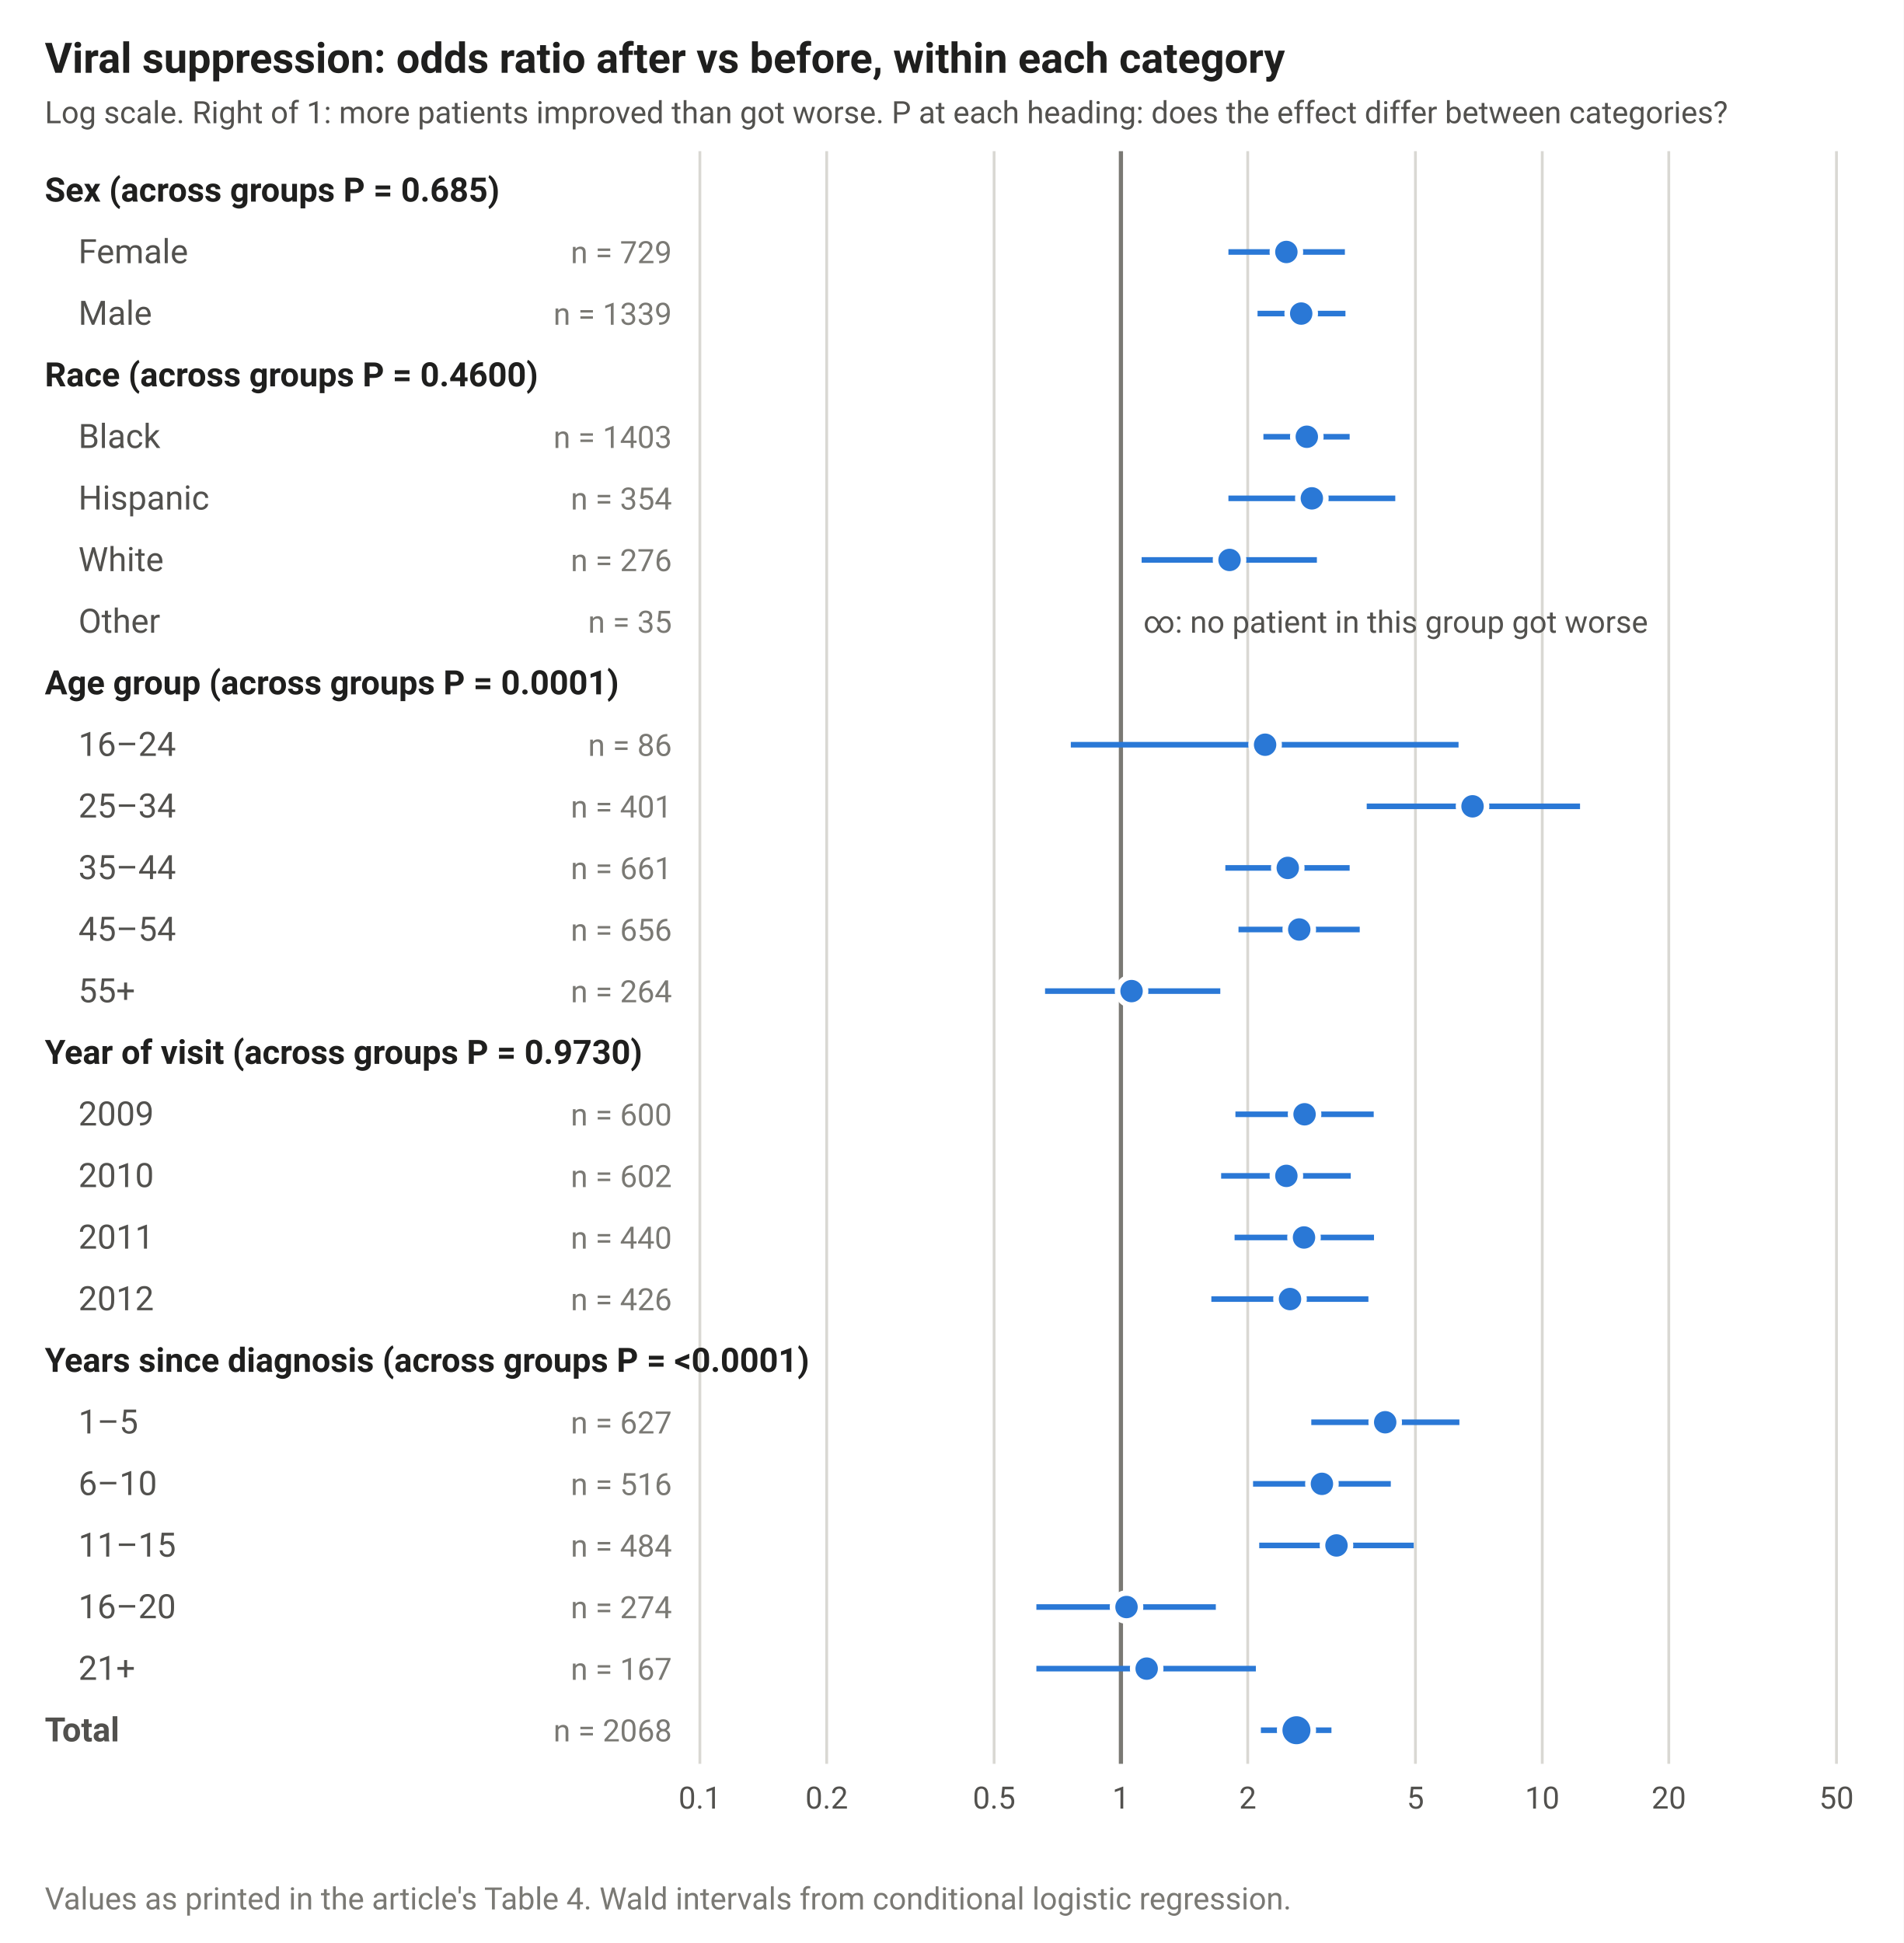
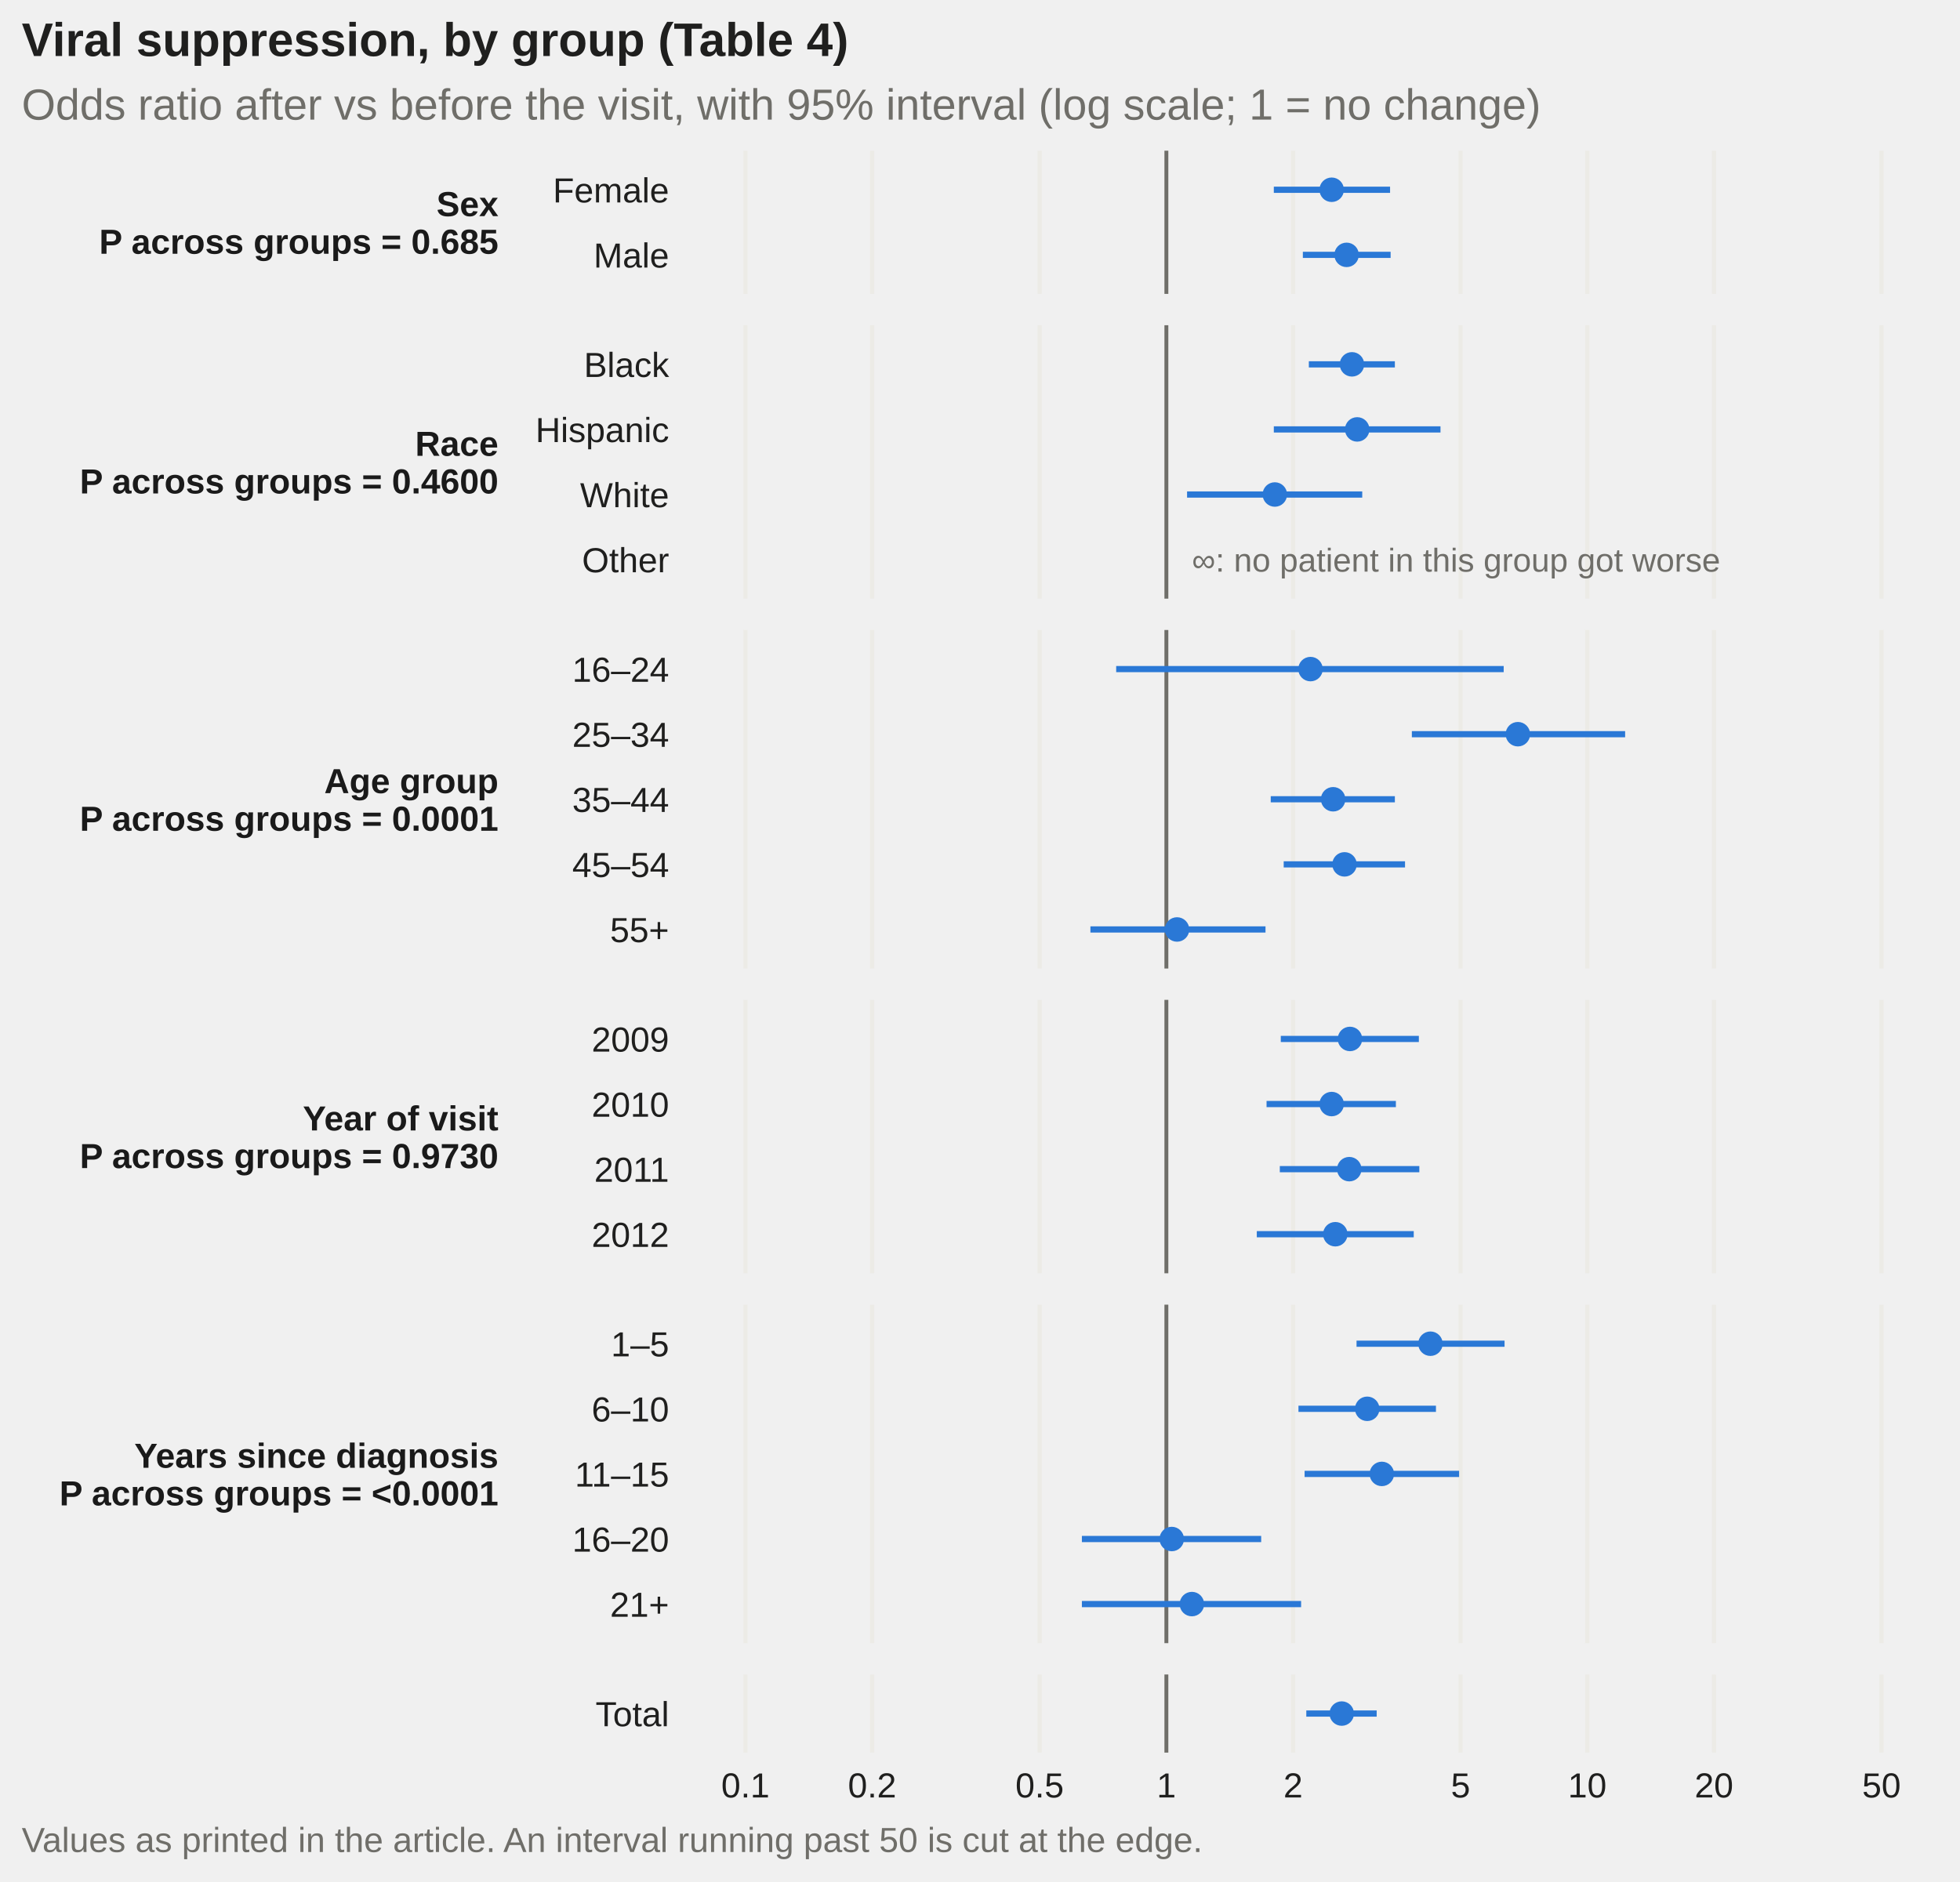
- <svg xmlns="http://www.w3.org/2000/svg" viewBox="0 0 680 694" width="680" height="694" role="img" aria-labelledby="forest_table_4-title forest_table_4-desc" font-family="system-ui, -apple-system, 'Segoe UI', Roboto, Helvetica, Arial, sans-serif">
-   <rect width="100%" height="100%" fill="#ffffff" />
-   <text x="16.0" y="26.0" font-size="15" fill="#1f1f1e" text-anchor="start" font-weight="600">Viral suppression: odds ratio after vs before, within each category</text>
-   <text x="16.0" y="44.0" font-size="11" fill="#52514e" text-anchor="start" font-weight="normal">Log scale. Right of 1: more patients improved than got worse. P at each heading: does the effect differ between categories?</text>
-   <line x1="250.0" y1="54.0" x2="250.0" y2="630.0" stroke="#d9d8d3" stroke-width="1" />
-   <text x="250.0" y="646.0" font-size="11" fill="#52514e" text-anchor="middle" font-weight="normal">0.1</text>
-   <line x1="295.3" y1="54.0" x2="295.3" y2="630.0" stroke="#d9d8d3" stroke-width="1" />
-   <text x="295.3" y="646.0" font-size="11" fill="#52514e" text-anchor="middle" font-weight="normal">0.2</text>
-   <line x1="355.1" y1="54.0" x2="355.1" y2="630.0" stroke="#d9d8d3" stroke-width="1" />
-   <text x="355.1" y="646.0" font-size="11" fill="#52514e" text-anchor="middle" font-weight="normal">0.5</text>
-   <line x1="400.4" y1="54.0" x2="400.4" y2="630.0" stroke="#7a7974" stroke-width="1.5" />
-   <text x="400.4" y="646.0" font-size="11" fill="#52514e" text-anchor="middle" font-weight="normal">1</text>
-   <line x1="445.7" y1="54.0" x2="445.7" y2="630.0" stroke="#d9d8d3" stroke-width="1" />
-   <text x="445.7" y="646.0" font-size="11" fill="#52514e" text-anchor="middle" font-weight="normal">2</text>
-   <line x1="505.6" y1="54.0" x2="505.6" y2="630.0" stroke="#d9d8d3" stroke-width="1" />
-   <text x="505.6" y="646.0" font-size="11" fill="#52514e" text-anchor="middle" font-weight="normal">5</text>
-   <line x1="550.9" y1="54.0" x2="550.9" y2="630.0" stroke="#d9d8d3" stroke-width="1" />
-   <text x="550.9" y="646.0" font-size="11" fill="#52514e" text-anchor="middle" font-weight="normal">10</text>
-   <line x1="596.1" y1="54.0" x2="596.1" y2="630.0" stroke="#d9d8d3" stroke-width="1" />
-   <text x="596.1" y="646.0" font-size="11" fill="#52514e" text-anchor="middle" font-weight="normal">20</text>
-   <line x1="656.0" y1="54.0" x2="656.0" y2="630.0" stroke="#d9d8d3" stroke-width="1" />
-   <text x="656.0" y="646.0" font-size="11" fill="#52514e" text-anchor="middle" font-weight="normal">50</text>
-   <text x="16.0" y="72.0" font-size="12" fill="#1f1f1e" text-anchor="start" font-weight="600">Sex  (across groups P = 0.685)</text>
-   <text x="28.0" y="94.0" font-size="12" fill="#52514e" text-anchor="start" font-weight="normal">Female</text>
-   <text x="240.0" y="94.0" font-size="11" fill="#7a7974" text-anchor="end" font-weight="normal">n = 729</text>
-   <line x1="438.8" y1="90.0" x2="480.4" y2="90.0" stroke="#2a78d6" stroke-width="2" />
-   <circle cx="459.5" cy="90.0" r="5" fill="#2a78d6" stroke="#ffffff" stroke-width="2" />
-   <text x="28.0" y="116.0" font-size="12" fill="#52514e" text-anchor="start" font-weight="normal">Male</text>
-   <text x="240.0" y="116.0" font-size="11" fill="#7a7974" text-anchor="end" font-weight="normal">n = 1339</text>
-   <line x1="449.2" y1="112.0" x2="480.6" y2="112.0" stroke="#2a78d6" stroke-width="2" />
-   <circle cx="464.8" cy="112.0" r="5" fill="#2a78d6" stroke="#ffffff" stroke-width="2" />
-   <text x="16.0" y="138.0" font-size="12" fill="#1f1f1e" text-anchor="start" font-weight="600">Race  (across groups P = 0.4600)</text>
-   <text x="28.0" y="160.0" font-size="12" fill="#52514e" text-anchor="start" font-weight="normal">Black</text>
-   <text x="240.0" y="160.0" font-size="11" fill="#7a7974" text-anchor="end" font-weight="normal">n = 1403</text>
-   <line x1="451.3" y1="156.0" x2="482.1" y2="156.0" stroke="#2a78d6" stroke-width="2" />
-   <circle cx="466.8" cy="156.0" r="5" fill="#2a78d6" stroke="#ffffff" stroke-width="2" />
-   <text x="28.0" y="182.0" font-size="12" fill="#52514e" text-anchor="start" font-weight="normal">Hispanic</text>
-   <text x="240.0" y="182.0" font-size="11" fill="#7a7974" text-anchor="end" font-weight="normal">n = 354</text>
-   <line x1="438.8" y1="178.0" x2="498.4" y2="178.0" stroke="#2a78d6" stroke-width="2" />
-   <circle cx="468.6" cy="178.0" r="5" fill="#2a78d6" stroke="#ffffff" stroke-width="2" />
-   <text x="28.0" y="204.0" font-size="12" fill="#52514e" text-anchor="start" font-weight="normal">White</text>
-   <text x="240.0" y="204.0" font-size="11" fill="#7a7974" text-anchor="end" font-weight="normal">n = 276</text>
-   <line x1="407.8" y1="200.0" x2="470.4" y2="200.0" stroke="#2a78d6" stroke-width="2" />
-   <circle cx="439.2" cy="200.0" r="5" fill="#2a78d6" stroke="#ffffff" stroke-width="2" />
-   <text x="28.0" y="226.0" font-size="12" fill="#52514e" text-anchor="start" font-weight="normal">Other</text>
-   <text x="240.0" y="226.0" font-size="11" fill="#7a7974" text-anchor="end" font-weight="normal">n = 35</text>
-   <text x="408.4" y="226.0" font-size="11" fill="#52514e" text-anchor="start" font-weight="normal">∞: no patient in this group got worse</text>
-   <text x="16.0" y="248.0" font-size="12" fill="#1f1f1e" text-anchor="start" font-weight="600">Age group  (across groups P = 0.0001)</text>
-   <text x="28.0" y="270.0" font-size="12" fill="#52514e" text-anchor="start" font-weight="normal">16–24</text>
-   <text x="240.0" y="270.0" font-size="11" fill="#7a7974" text-anchor="end" font-weight="normal">n = 86</text>
-   <line x1="382.5" y1="266.0" x2="521.0" y2="266.0" stroke="#2a78d6" stroke-width="2" />
-   <circle cx="451.9" cy="266.0" r="5" fill="#2a78d6" stroke="#ffffff" stroke-width="2" />
-   <text x="28.0" y="292.0" font-size="12" fill="#52514e" text-anchor="start" font-weight="normal">25–34</text>
-   <text x="240.0" y="292.0" font-size="11" fill="#7a7974" text-anchor="end" font-weight="normal">n = 401</text>
-   <line x1="488.2" y1="288.0" x2="564.4" y2="288.0" stroke="#2a78d6" stroke-width="2" />
-   <circle cx="526.0" cy="288.0" r="5" fill="#2a78d6" stroke="#ffffff" stroke-width="2" />
-   <text x="28.0" y="314.0" font-size="12" fill="#52514e" text-anchor="start" font-weight="normal">35–44</text>
-   <text x="240.0" y="314.0" font-size="11" fill="#7a7974" text-anchor="end" font-weight="normal">n = 661</text>
-   <line x1="437.7" y1="310.0" x2="482.1" y2="310.0" stroke="#2a78d6" stroke-width="2" />
-   <circle cx="460.0" cy="310.0" r="5" fill="#2a78d6" stroke="#ffffff" stroke-width="2" />
-   <text x="28.0" y="336.0" font-size="12" fill="#52514e" text-anchor="start" font-weight="normal">45–54</text>
-   <text x="240.0" y="336.0" font-size="11" fill="#7a7974" text-anchor="end" font-weight="normal">n = 656</text>
-   <line x1="442.4" y1="332.0" x2="485.7" y2="332.0" stroke="#2a78d6" stroke-width="2" />
-   <circle cx="464.1" cy="332.0" r="5" fill="#2a78d6" stroke="#ffffff" stroke-width="2" />
-   <text x="28.0" y="358.0" font-size="12" fill="#52514e" text-anchor="start" font-weight="normal">55+</text>
-   <text x="240.0" y="358.0" font-size="11" fill="#7a7974" text-anchor="end" font-weight="normal">n = 264</text>
-   <line x1="373.3" y1="354.0" x2="435.9" y2="354.0" stroke="#2a78d6" stroke-width="2" />
-   <circle cx="404.2" cy="354.0" r="5" fill="#2a78d6" stroke="#ffffff" stroke-width="2" />
-   <text x="16.0" y="380.0" font-size="12" fill="#1f1f1e" text-anchor="start" font-weight="600">Year of visit  (across groups P = 0.9730)</text>
-   <text x="28.0" y="402.0" font-size="12" fill="#52514e" text-anchor="start" font-weight="normal">2009</text>
-   <text x="240.0" y="402.0" font-size="11" fill="#7a7974" text-anchor="end" font-weight="normal">n = 600</text>
-   <line x1="441.3" y1="398.0" x2="490.7" y2="398.0" stroke="#2a78d6" stroke-width="2" />
-   <circle cx="466.0" cy="398.0" r="5" fill="#2a78d6" stroke="#ffffff" stroke-width="2" />
-   <text x="28.0" y="424.0" font-size="12" fill="#52514e" text-anchor="start" font-weight="normal">2010</text>
-   <text x="240.0" y="424.0" font-size="11" fill="#7a7974" text-anchor="end" font-weight="normal">n = 602</text>
-   <line x1="436.2" y1="420.0" x2="482.5" y2="420.0" stroke="#2a78d6" stroke-width="2" />
-   <circle cx="459.5" cy="420.0" r="5" fill="#2a78d6" stroke="#ffffff" stroke-width="2" />
-   <text x="28.0" y="446.0" font-size="12" fill="#52514e" text-anchor="start" font-weight="normal">2011</text>
-   <text x="240.0" y="446.0" font-size="11" fill="#7a7974" text-anchor="end" font-weight="normal">n = 440</text>
-   <line x1="441.0" y1="442.0" x2="490.8" y2="442.0" stroke="#2a78d6" stroke-width="2" />
-   <circle cx="465.8" cy="442.0" r="5" fill="#2a78d6" stroke="#ffffff" stroke-width="2" />
-   <text x="28.0" y="468.0" font-size="12" fill="#52514e" text-anchor="start" font-weight="normal">2012</text>
-   <text x="240.0" y="468.0" font-size="11" fill="#7a7974" text-anchor="end" font-weight="normal">n = 426</text>
-   <line x1="432.7" y1="464.0" x2="488.8" y2="464.0" stroke="#2a78d6" stroke-width="2" />
-   <circle cx="460.8" cy="464.0" r="5" fill="#2a78d6" stroke="#ffffff" stroke-width="2" />
-   <text x="16.0" y="490.0" font-size="12" fill="#1f1f1e" text-anchor="start" font-weight="600">Years since diagnosis  (across groups P = &lt;0.0001)</text>
-   <text x="28.0" y="512.0" font-size="12" fill="#52514e" text-anchor="start" font-weight="normal">1–5</text>
-   <text x="240.0" y="512.0" font-size="11" fill="#7a7974" text-anchor="end" font-weight="normal">n = 627</text>
-   <line x1="468.4" y1="508.0" x2="521.3" y2="508.0" stroke="#2a78d6" stroke-width="2" />
-   <circle cx="494.8" cy="508.0" r="5" fill="#2a78d6" stroke="#ffffff" stroke-width="2" />
-   <text x="28.0" y="534.0" font-size="12" fill="#52514e" text-anchor="start" font-weight="normal">6–10</text>
-   <text x="240.0" y="534.0" font-size="11" fill="#7a7974" text-anchor="end" font-weight="normal">n = 516</text>
-   <line x1="447.6" y1="530.0" x2="496.8" y2="530.0" stroke="#2a78d6" stroke-width="2" />
-   <circle cx="472.2" cy="530.0" r="5" fill="#2a78d6" stroke="#ffffff" stroke-width="2" />
-   <text x="28.0" y="556.0" font-size="12" fill="#52514e" text-anchor="start" font-weight="normal">11–15</text>
-   <text x="240.0" y="556.0" font-size="11" fill="#7a7974" text-anchor="end" font-weight="normal">n = 484</text>
-   <line x1="449.8" y1="552.0" x2="505.0" y2="552.0" stroke="#2a78d6" stroke-width="2" />
-   <circle cx="477.4" cy="552.0" r="5" fill="#2a78d6" stroke="#ffffff" stroke-width="2" />
-   <text x="28.0" y="578.0" font-size="12" fill="#52514e" text-anchor="start" font-weight="normal">16–20</text>
-   <text x="240.0" y="578.0" font-size="11" fill="#7a7974" text-anchor="end" font-weight="normal">n = 274</text>
-   <line x1="370.2" y1="574.0" x2="434.3" y2="574.0" stroke="#2a78d6" stroke-width="2" />
-   <circle cx="402.4" cy="574.0" r="5" fill="#2a78d6" stroke="#ffffff" stroke-width="2" />
-   <text x="28.0" y="600.0" font-size="12" fill="#52514e" text-anchor="start" font-weight="normal">21+</text>
-   <text x="240.0" y="600.0" font-size="11" fill="#7a7974" text-anchor="end" font-weight="normal">n = 167</text>
-   <line x1="370.2" y1="596.0" x2="448.6" y2="596.0" stroke="#2a78d6" stroke-width="2" />
-   <circle cx="409.6" cy="596.0" r="5" fill="#2a78d6" stroke="#ffffff" stroke-width="2" />
-   <text x="16.0" y="622.0" font-size="12" fill="#52514e" text-anchor="start" font-weight="600">Total</text>
-   <text x="240.0" y="622.0" font-size="11" fill="#7a7974" text-anchor="end" font-weight="normal">n = 2068</text>
-   <line x1="450.4" y1="618.0" x2="475.6" y2="618.0" stroke="#2a78d6" stroke-width="2" />
-   <circle cx="463.1" cy="618.0" r="6" fill="#2a78d6" stroke="#ffffff" stroke-width="2" />
-   <text x="16.0" y="682.0" font-size="11" fill="#7a7974" text-anchor="start" font-weight="normal">Values as printed in the article's Table 4. Wald intervals from conditional logistic regression.</text>
+ <svg xmlns="http://www.w3.org/2000/svg" class="svglite" width="540.00pt" height="518.40pt" viewBox="0 0 540.00 518.40">
+   <defs>
+     <style type="text/css">
+     .svglite line, .svglite polyline, .svglite polygon, .svglite path, .svglite rect, .svglite circle {
+       fill: none;
+       stroke: #000000;
+       stroke-linecap: round;
+       stroke-linejoin: round;
+       stroke-miterlimit: 10.00;
+     }
+     .svglite text {
+       white-space: pre;
+     }
+   </style>
+   </defs>
+   <rect width="100%" height="100%" style="stroke: none; fill: none;" />
+   <defs>
+     <clipPath id="cpMC4wMHw1NDAuMDB8MC4wMHw1MTguNDA=">
+       <rect x="0.00" y="0.00" width="540.00" height="518.40" />
+     </clipPath>
+   </defs>
+   <g clip-path="url(#cpMC4wMHw1NDAuMDB8MC4wMHw1MTguNDA=)">
+ </g>
+   <defs>
+     <clipPath id="cpMTg5LjczfDUzNC4wMnw0MS41M3w4MC45OQ==">
+       <rect x="189.73" y="41.53" width="344.30" height="39.46" />
+     </clipPath>
+   </defs>
+   <g clip-path="url(#cpMTg5LjczfDUzNC4wMnw0MS41M3w4MC45OQ==)">
+     <polyline points="205.38,80.99 205.38,41.53 " style="stroke-width: 1.16; stroke: #ECEBE6; stroke-linecap: butt;" />
+     <polyline points="240.29,80.99 240.29,41.53 " style="stroke-width: 1.16; stroke: #ECEBE6; stroke-linecap: butt;" />
+     <polyline points="286.43,80.99 286.43,41.53 " style="stroke-width: 1.16; stroke: #ECEBE6; stroke-linecap: butt;" />
+     <polyline points="321.35,80.99 321.35,41.53 " style="stroke-width: 1.16; stroke: #ECEBE6; stroke-linecap: butt;" />
+     <polyline points="356.26,80.99 356.26,41.53 " style="stroke-width: 1.16; stroke: #ECEBE6; stroke-linecap: butt;" />
+     <polyline points="402.40,80.99 402.40,41.53 " style="stroke-width: 1.16; stroke: #ECEBE6; stroke-linecap: butt;" />
+     <polyline points="437.31,80.99 437.31,41.53 " style="stroke-width: 1.16; stroke: #ECEBE6; stroke-linecap: butt;" />
+     <polyline points="472.22,80.99 472.22,41.53 " style="stroke-width: 1.16; stroke: #ECEBE6; stroke-linecap: butt;" />
+     <polyline points="518.37,80.99 518.37,41.53 " style="stroke-width: 1.16; stroke: #ECEBE6; stroke-linecap: butt;" />
+     <line x1="321.35" y1="80.99" x2="321.35" y2="41.53" style="stroke-width: 1.07; stroke: #6F6E69; stroke-linecap: butt;" />
+     <polyline points="382.98,52.29 382.98,52.29 " style="stroke-width: 1.71; stroke: #2A78D6; stroke-linecap: butt;" />
+     <polyline points="382.98,52.29 350.95,52.29 " style="stroke-width: 1.71; stroke: #2A78D6; stroke-linecap: butt;" />
+     <polyline points="350.95,52.29 350.95,52.29 " style="stroke-width: 1.71; stroke: #2A78D6; stroke-linecap: butt;" />
+     <polyline points="383.13,70.23 383.13,70.23 " style="stroke-width: 1.71; stroke: #2A78D6; stroke-linecap: butt;" />
+     <polyline points="383.13,70.23 358.95,70.23 " style="stroke-width: 1.71; stroke: #2A78D6; stroke-linecap: butt;" />
+     <polyline points="358.95,70.23 358.95,70.23 " style="stroke-width: 1.71; stroke: #2A78D6; stroke-linecap: butt;" />
+     <circle cx="366.89" cy="52.29" r="3.02" style="stroke-width: 0.71; stroke: #2A78D6; fill: #2A78D6;" />
+     <circle cx="371.00" cy="70.23" r="3.02" style="stroke-width: 0.71; stroke: #2A78D6; fill: #2A78D6;" />
+   </g>
+   <g clip-path="url(#cpMC4wMHw1NDAuMDB8MC4wMHw1MTguNDA=)">
+ </g>
+   <defs>
+     <clipPath id="cpMTg5LjczfDUzNC4wMnw4OS42M3wxNjQuOTc=">
+       <rect x="189.73" y="89.63" width="344.30" height="75.34" />
+     </clipPath>
+   </defs>
+   <g clip-path="url(#cpMTg5LjczfDUzNC4wMnw4OS42M3wxNjQuOTc=)">
+     <polyline points="205.38,164.97 205.38,89.63 " style="stroke-width: 1.16; stroke: #ECEBE6; stroke-linecap: butt;" />
+     <polyline points="240.29,164.97 240.29,89.63 " style="stroke-width: 1.16; stroke: #ECEBE6; stroke-linecap: butt;" />
+     <polyline points="286.43,164.97 286.43,89.63 " style="stroke-width: 1.16; stroke: #ECEBE6; stroke-linecap: butt;" />
+     <polyline points="321.35,164.97 321.35,89.63 " style="stroke-width: 1.16; stroke: #ECEBE6; stroke-linecap: butt;" />
+     <polyline points="356.26,164.97 356.26,89.63 " style="stroke-width: 1.16; stroke: #ECEBE6; stroke-linecap: butt;" />
+     <polyline points="402.40,164.97 402.40,89.63 " style="stroke-width: 1.16; stroke: #ECEBE6; stroke-linecap: butt;" />
+     <polyline points="437.31,164.97 437.31,89.63 " style="stroke-width: 1.16; stroke: #ECEBE6; stroke-linecap: butt;" />
+     <polyline points="472.22,164.97 472.22,89.63 " style="stroke-width: 1.16; stroke: #ECEBE6; stroke-linecap: butt;" />
+     <polyline points="518.37,164.97 518.37,89.63 " style="stroke-width: 1.16; stroke: #ECEBE6; stroke-linecap: butt;" />
+     <line x1="321.35" y1="164.97" x2="321.35" y2="89.63" style="stroke-width: 1.07; stroke: #6F6E69; stroke-linecap: butt;" />
+     <polyline points="384.30,100.40 384.30,100.40 " style="stroke-width: 1.71; stroke: #2A78D6; stroke-linecap: butt;" />
+     <polyline points="384.30,100.40 360.60,100.40 " style="stroke-width: 1.71; stroke: #2A78D6; stroke-linecap: butt;" />
+     <polyline points="360.60,100.40 360.60,100.40 " style="stroke-width: 1.71; stroke: #2A78D6; stroke-linecap: butt;" />
+     <polyline points="396.87,118.33 396.87,118.33 " style="stroke-width: 1.71; stroke: #2A78D6; stroke-linecap: butt;" />
+     <polyline points="396.87,118.33 350.95,118.33 " style="stroke-width: 1.71; stroke: #2A78D6; stroke-linecap: butt;" />
+     <polyline points="350.95,118.33 350.95,118.33 " style="stroke-width: 1.71; stroke: #2A78D6; stroke-linecap: butt;" />
+     <polyline points="375.31,136.27 375.31,136.27 " style="stroke-width: 1.71; stroke: #2A78D6; stroke-linecap: butt;" />
+     <polyline points="375.31,136.27 327.05,136.27 " style="stroke-width: 1.71; stroke: #2A78D6; stroke-linecap: butt;" />
+     <polyline points="327.05,136.27 327.05,136.27 " style="stroke-width: 1.71; stroke: #2A78D6; stroke-linecap: butt;" />
+     <circle cx="372.48" cy="100.40" r="3.02" style="stroke-width: 0.71; stroke: #2A78D6; fill: #2A78D6;" />
+     <circle cx="373.92" cy="118.33" r="3.02" style="stroke-width: 0.71; stroke: #2A78D6; fill: #2A78D6;" />
+     <circle cx="351.23" cy="136.27" r="3.02" style="stroke-width: 0.71; stroke: #2A78D6; fill: #2A78D6;" />
+     <text x="328.38" y="157.52" style="font-size: 9.10px;fill: #6F6E69; font-family: &quot;Liberation Sans&quot;;" textLength="158.08px" lengthAdjust="spacingAndGlyphs">∞: no patient in this group got worse</text>
+   </g>
+   <g clip-path="url(#cpMC4wMHw1NDAuMDB8MC4wMHw1MTguNDA=)">
+ </g>
+   <defs>
+     <clipPath id="cpMTg5LjczfDUzNC4wMnwxNzMuNjF8MjY2Ljg5">
+       <rect x="189.73" y="173.61" width="344.30" height="93.28" />
+     </clipPath>
+   </defs>
+   <g clip-path="url(#cpMTg5LjczfDUzNC4wMnwxNzMuNjF8MjY2Ljg5)">
+     <polyline points="205.38,266.89 205.38,173.61 " style="stroke-width: 1.16; stroke: #ECEBE6; stroke-linecap: butt;" />
+     <polyline points="240.29,266.89 240.29,173.61 " style="stroke-width: 1.16; stroke: #ECEBE6; stroke-linecap: butt;" />
+     <polyline points="286.43,266.89 286.43,173.61 " style="stroke-width: 1.16; stroke: #ECEBE6; stroke-linecap: butt;" />
+     <polyline points="321.35,266.89 321.35,173.61 " style="stroke-width: 1.16; stroke: #ECEBE6; stroke-linecap: butt;" />
+     <polyline points="356.26,266.89 356.26,173.61 " style="stroke-width: 1.16; stroke: #ECEBE6; stroke-linecap: butt;" />
+     <polyline points="402.40,266.89 402.40,173.61 " style="stroke-width: 1.16; stroke: #ECEBE6; stroke-linecap: butt;" />
+     <polyline points="437.31,266.89 437.31,173.61 " style="stroke-width: 1.16; stroke: #ECEBE6; stroke-linecap: butt;" />
+     <polyline points="472.22,266.89 472.22,173.61 " style="stroke-width: 1.16; stroke: #ECEBE6; stroke-linecap: butt;" />
+     <polyline points="518.37,266.89 518.37,173.61 " style="stroke-width: 1.16; stroke: #ECEBE6; stroke-linecap: butt;" />
+     <line x1="321.35" y1="266.89" x2="321.35" y2="173.61" style="stroke-width: 1.07; stroke: #6F6E69; stroke-linecap: butt;" />
+     <polyline points="414.28,184.38 414.28,184.38 " style="stroke-width: 1.71; stroke: #2A78D6; stroke-linecap: butt;" />
+     <polyline points="414.28,184.38 307.52,184.38 " style="stroke-width: 1.71; stroke: #2A78D6; stroke-linecap: butt;" />
+     <polyline points="307.52,184.38 307.52,184.38 " style="stroke-width: 1.71; stroke: #2A78D6; stroke-linecap: butt;" />
+     <polyline points="447.74,202.32 447.74,202.32 " style="stroke-width: 1.71; stroke: #2A78D6; stroke-linecap: butt;" />
+     <polyline points="447.74,202.32 388.98,202.32 " style="stroke-width: 1.71; stroke: #2A78D6; stroke-linecap: butt;" />
+     <polyline points="388.98,202.32 388.98,202.32 " style="stroke-width: 1.71; stroke: #2A78D6; stroke-linecap: butt;" />
+     <polyline points="384.30,220.25 384.30,220.25 " style="stroke-width: 1.71; stroke: #2A78D6; stroke-linecap: butt;" />
+     <polyline points="384.30,220.25 350.10,220.25 " style="stroke-width: 1.71; stroke: #2A78D6; stroke-linecap: butt;" />
+     <polyline points="350.10,220.25 350.10,220.25 " style="stroke-width: 1.71; stroke: #2A78D6; stroke-linecap: butt;" />
+     <polyline points="387.10,238.19 387.10,238.19 " style="stroke-width: 1.71; stroke: #2A78D6; stroke-linecap: butt;" />
+     <polyline points="387.10,238.19 353.67,238.19 " style="stroke-width: 1.71; stroke: #2A78D6; stroke-linecap: butt;" />
+     <polyline points="353.67,238.19 353.67,238.19 " style="stroke-width: 1.71; stroke: #2A78D6; stroke-linecap: butt;" />
+     <polyline points="348.66,256.13 348.66,256.13 " style="stroke-width: 1.71; stroke: #2A78D6; stroke-linecap: butt;" />
+     <polyline points="348.66,256.13 300.42,256.13 " style="stroke-width: 1.71; stroke: #2A78D6; stroke-linecap: butt;" />
+     <polyline points="300.42,256.13 300.42,256.13 " style="stroke-width: 1.71; stroke: #2A78D6; stroke-linecap: butt;" />
+     <circle cx="361.06" cy="184.38" r="3.02" style="stroke-width: 0.71; stroke: #2A78D6; fill: #2A78D6;" />
+     <circle cx="418.19" cy="202.32" r="3.02" style="stroke-width: 0.71; stroke: #2A78D6; fill: #2A78D6;" />
+     <circle cx="367.29" cy="220.25" r="3.02" style="stroke-width: 0.71; stroke: #2A78D6; fill: #2A78D6;" />
+     <circle cx="370.43" cy="238.19" r="3.02" style="stroke-width: 0.71; stroke: #2A78D6; fill: #2A78D6;" />
+     <circle cx="324.28" cy="256.13" r="3.02" style="stroke-width: 0.71; stroke: #2A78D6; fill: #2A78D6;" />
+   </g>
+   <g clip-path="url(#cpMC4wMHw1NDAuMDB8MC4wMHw1MTguNDA=)">
+ </g>
+   <defs>
+     <clipPath id="cpMTg5LjczfDUzNC4wMnwyNzUuNTN8MzUwLjg4">
+       <rect x="189.73" y="275.53" width="344.30" height="75.34" />
+     </clipPath>
+   </defs>
+   <g clip-path="url(#cpMTg5LjczfDUzNC4wMnwyNzUuNTN8MzUwLjg4)">
+     <polyline points="205.38,350.88 205.38,275.53 " style="stroke-width: 1.16; stroke: #ECEBE6; stroke-linecap: butt;" />
+     <polyline points="240.29,350.88 240.29,275.53 " style="stroke-width: 1.16; stroke: #ECEBE6; stroke-linecap: butt;" />
+     <polyline points="286.43,350.88 286.43,275.53 " style="stroke-width: 1.16; stroke: #ECEBE6; stroke-linecap: butt;" />
+     <polyline points="321.35,350.88 321.35,275.53 " style="stroke-width: 1.16; stroke: #ECEBE6; stroke-linecap: butt;" />
+     <polyline points="356.26,350.88 356.26,275.53 " style="stroke-width: 1.16; stroke: #ECEBE6; stroke-linecap: butt;" />
+     <polyline points="402.40,350.88 402.40,275.53 " style="stroke-width: 1.16; stroke: #ECEBE6; stroke-linecap: butt;" />
+     <polyline points="437.31,350.88 437.31,275.53 " style="stroke-width: 1.16; stroke: #ECEBE6; stroke-linecap: butt;" />
+     <polyline points="472.22,350.88 472.22,275.53 " style="stroke-width: 1.16; stroke: #ECEBE6; stroke-linecap: butt;" />
+     <polyline points="518.37,350.88 518.37,275.53 " style="stroke-width: 1.16; stroke: #ECEBE6; stroke-linecap: butt;" />
+     <line x1="321.35" y1="350.88" x2="321.35" y2="275.53" style="stroke-width: 1.07; stroke: #6F6E69; stroke-linecap: butt;" />
+     <polyline points="390.91,286.30 390.91,286.30 " style="stroke-width: 1.71; stroke: #2A78D6; stroke-linecap: butt;" />
+     <polyline points="390.91,286.30 352.87,286.30 " style="stroke-width: 1.71; stroke: #2A78D6; stroke-linecap: butt;" />
+     <polyline points="352.87,286.30 352.87,286.30 " style="stroke-width: 1.71; stroke: #2A78D6; stroke-linecap: butt;" />
+     <polyline points="384.58,304.24 384.58,304.24 " style="stroke-width: 1.71; stroke: #2A78D6; stroke-linecap: butt;" />
+     <polyline points="384.58,304.24 348.95,304.24 " style="stroke-width: 1.71; stroke: #2A78D6; stroke-linecap: butt;" />
+     <polyline points="348.95,304.24 348.95,304.24 " style="stroke-width: 1.71; stroke: #2A78D6; stroke-linecap: butt;" />
+     <polyline points="391.04,322.18 391.04,322.18 " style="stroke-width: 1.71; stroke: #2A78D6; stroke-linecap: butt;" />
+     <polyline points="391.04,322.18 352.60,322.18 " style="stroke-width: 1.71; stroke: #2A78D6; stroke-linecap: butt;" />
+     <polyline points="352.60,322.18 352.60,322.18 " style="stroke-width: 1.71; stroke: #2A78D6; stroke-linecap: butt;" />
+     <polyline points="389.50,340.11 389.50,340.11 " style="stroke-width: 1.71; stroke: #2A78D6; stroke-linecap: butt;" />
+     <polyline points="389.50,340.11 346.26,340.11 " style="stroke-width: 1.71; stroke: #2A78D6; stroke-linecap: butt;" />
+     <polyline points="346.26,340.11 346.26,340.11 " style="stroke-width: 1.71; stroke: #2A78D6; stroke-linecap: butt;" />
+     <circle cx="371.93" cy="286.30" r="3.02" style="stroke-width: 0.71; stroke: #2A78D6; fill: #2A78D6;" />
+     <circle cx="366.89" cy="304.24" r="3.02" style="stroke-width: 0.71; stroke: #2A78D6; fill: #2A78D6;" />
+     <circle cx="371.74" cy="322.18" r="3.02" style="stroke-width: 0.71; stroke: #2A78D6; fill: #2A78D6;" />
+     <circle cx="367.89" cy="340.11" r="3.02" style="stroke-width: 0.71; stroke: #2A78D6; fill: #2A78D6;" />
+   </g>
+   <g clip-path="url(#cpMC4wMHw1NDAuMDB8MC4wMHw1MTguNDA=)">
+ </g>
+   <defs>
+     <clipPath id="cpMTg5LjczfDUzNC4wMnwzNTkuNTJ8NDUyLjgw">
+       <rect x="189.73" y="359.52" width="344.30" height="93.28" />
+     </clipPath>
+   </defs>
+   <g clip-path="url(#cpMTg5LjczfDUzNC4wMnwzNTkuNTJ8NDUyLjgw)">
+     <polyline points="205.38,452.80 205.38,359.52 " style="stroke-width: 1.16; stroke: #ECEBE6; stroke-linecap: butt;" />
+     <polyline points="240.29,452.80 240.29,359.52 " style="stroke-width: 1.16; stroke: #ECEBE6; stroke-linecap: butt;" />
+     <polyline points="286.43,452.80 286.43,359.52 " style="stroke-width: 1.16; stroke: #ECEBE6; stroke-linecap: butt;" />
+     <polyline points="321.35,452.80 321.35,359.52 " style="stroke-width: 1.16; stroke: #ECEBE6; stroke-linecap: butt;" />
+     <polyline points="356.26,452.80 356.26,359.52 " style="stroke-width: 1.16; stroke: #ECEBE6; stroke-linecap: butt;" />
+     <polyline points="402.40,452.80 402.40,359.52 " style="stroke-width: 1.16; stroke: #ECEBE6; stroke-linecap: butt;" />
+     <polyline points="437.31,452.80 437.31,359.52 " style="stroke-width: 1.16; stroke: #ECEBE6; stroke-linecap: butt;" />
+     <polyline points="472.22,452.80 472.22,359.52 " style="stroke-width: 1.16; stroke: #ECEBE6; stroke-linecap: butt;" />
+     <polyline points="518.37,452.80 518.37,359.52 " style="stroke-width: 1.16; stroke: #ECEBE6; stroke-linecap: butt;" />
+     <line x1="321.35" y1="452.80" x2="321.35" y2="359.52" style="stroke-width: 1.07; stroke: #6F6E69; stroke-linecap: butt;" />
+     <polyline points="414.52,370.28 414.52,370.28 " style="stroke-width: 1.71; stroke: #2A78D6; stroke-linecap: butt;" />
+     <polyline points="414.52,370.28 373.74,370.28 " style="stroke-width: 1.71; stroke: #2A78D6; stroke-linecap: butt;" />
+     <polyline points="373.74,370.28 373.74,370.28 " style="stroke-width: 1.71; stroke: #2A78D6; stroke-linecap: butt;" />
+     <polyline points="395.62,388.22 395.62,388.22 " style="stroke-width: 1.71; stroke: #2A78D6; stroke-linecap: butt;" />
+     <polyline points="395.62,388.22 357.74,388.22 " style="stroke-width: 1.71; stroke: #2A78D6; stroke-linecap: butt;" />
+     <polyline points="357.74,388.22 357.74,388.22 " style="stroke-width: 1.71; stroke: #2A78D6; stroke-linecap: butt;" />
+     <polyline points="402.00,406.16 402.00,406.16 " style="stroke-width: 1.71; stroke: #2A78D6; stroke-linecap: butt;" />
+     <polyline points="402.00,406.16 359.43,406.16 " style="stroke-width: 1.71; stroke: #2A78D6; stroke-linecap: butt;" />
+     <polyline points="359.43,406.16 359.43,406.16 " style="stroke-width: 1.71; stroke: #2A78D6; stroke-linecap: butt;" />
+     <polyline points="347.47,424.10 347.47,424.10 " style="stroke-width: 1.71; stroke: #2A78D6; stroke-linecap: butt;" />
+     <polyline points="347.47,424.10 298.07,424.10 " style="stroke-width: 1.71; stroke: #2A78D6; stroke-linecap: butt;" />
+     <polyline points="298.07,424.10 298.07,424.10 " style="stroke-width: 1.71; stroke: #2A78D6; stroke-linecap: butt;" />
+     <polyline points="358.47,442.03 358.47,442.03 " style="stroke-width: 1.71; stroke: #2A78D6; stroke-linecap: butt;" />
+     <polyline points="358.47,442.03 298.07,442.03 " style="stroke-width: 1.71; stroke: #2A78D6; stroke-linecap: butt;" />
+     <polyline points="298.07,442.03 298.07,442.03 " style="stroke-width: 1.71; stroke: #2A78D6; stroke-linecap: butt;" />
+     <circle cx="394.10" cy="370.28" r="3.02" style="stroke-width: 0.71; stroke: #2A78D6; fill: #2A78D6;" />
+     <circle cx="376.68" cy="388.22" r="3.02" style="stroke-width: 0.71; stroke: #2A78D6; fill: #2A78D6;" />
+     <circle cx="380.71" cy="406.16" r="3.02" style="stroke-width: 0.71; stroke: #2A78D6; fill: #2A78D6;" />
+     <circle cx="322.83" cy="424.10" r="3.02" style="stroke-width: 0.71; stroke: #2A78D6; fill: #2A78D6;" />
+     <circle cx="328.38" cy="442.03" r="3.02" style="stroke-width: 0.71; stroke: #2A78D6; fill: #2A78D6;" />
+   </g>
+   <g clip-path="url(#cpMC4wMHw1NDAuMDB8MC4wMHw1MTguNDA=)">
+ </g>
+   <defs>
+     <clipPath id="cpMTg5LjczfDUzNC4wMnw0NjEuNDR8NDgyLjk2">
+       <rect x="189.73" y="461.44" width="344.30" height="21.53" />
+     </clipPath>
+   </defs>
+   <g clip-path="url(#cpMTg5LjczfDUzNC4wMnw0NjEuNDR8NDgyLjk2)">
+     <polyline points="205.38,482.96 205.38,461.44 " style="stroke-width: 1.16; stroke: #ECEBE6; stroke-linecap: butt;" />
+     <polyline points="240.29,482.96 240.29,461.44 " style="stroke-width: 1.16; stroke: #ECEBE6; stroke-linecap: butt;" />
+     <polyline points="286.43,482.96 286.43,461.44 " style="stroke-width: 1.16; stroke: #ECEBE6; stroke-linecap: butt;" />
+     <polyline points="321.35,482.96 321.35,461.44 " style="stroke-width: 1.16; stroke: #ECEBE6; stroke-linecap: butt;" />
+     <polyline points="356.26,482.96 356.26,461.44 " style="stroke-width: 1.16; stroke: #ECEBE6; stroke-linecap: butt;" />
+     <polyline points="402.40,482.96 402.40,461.44 " style="stroke-width: 1.16; stroke: #ECEBE6; stroke-linecap: butt;" />
+     <polyline points="437.31,482.96 437.31,461.44 " style="stroke-width: 1.16; stroke: #ECEBE6; stroke-linecap: butt;" />
+     <polyline points="472.22,482.96 472.22,461.44 " style="stroke-width: 1.16; stroke: #ECEBE6; stroke-linecap: butt;" />
+     <polyline points="518.37,482.96 518.37,461.44 " style="stroke-width: 1.16; stroke: #ECEBE6; stroke-linecap: butt;" />
+     <line x1="321.35" y1="482.96" x2="321.35" y2="461.44" style="stroke-width: 1.07; stroke: #6F6E69; stroke-linecap: butt;" />
+     <polyline points="379.29,472.20 379.29,472.20 " style="stroke-width: 1.71; stroke: #2A78D6; stroke-linecap: butt;" />
+     <polyline points="379.29,472.20 359.90,472.20 " style="stroke-width: 1.71; stroke: #2A78D6; stroke-linecap: butt;" />
+     <polyline points="359.90,472.20 359.90,472.20 " style="stroke-width: 1.71; stroke: #2A78D6; stroke-linecap: butt;" />
+     <circle cx="369.66" cy="472.20" r="3.02" style="stroke-width: 0.71; stroke: #2A78D6; fill: #2A78D6;" />
+   </g>
+   <g clip-path="url(#cpMC4wMHw1NDAuMDB8MC4wMHw1MTguNDA=)">
+ </g>
+   <defs>
+     <clipPath id="cpNS45OHwxNDIuMTF8NDEuNTN8ODAuOTk=">
+       <rect x="5.98" y="41.53" width="136.13" height="39.46" />
+     </clipPath>
+   </defs>
+   <g clip-path="url(#cpNS45OHwxNDIuMTF8NDEuNTN8ODAuOTk=)">
+     <text x="137.33" y="59.56" text-anchor="end" style="font-size: 9.60px; font-weight: bold;fill: #1A1A1A; font-family: &quot;Liberation Sans&quot;;" textLength="17.56px" lengthAdjust="spacingAndGlyphs">Sex</text>
+     <text x="137.33" y="69.93" text-anchor="end" style="font-size: 9.60px; font-weight: bold;fill: #1A1A1A; font-family: &quot;Liberation Sans&quot;;" textLength="115.11px" lengthAdjust="spacingAndGlyphs">P across groups = 0.685</text>
+   </g>
+   <g clip-path="url(#cpMC4wMHw1NDAuMDB8MC4wMHw1MTguNDA=)">
+ </g>
+   <defs>
+     <clipPath id="cpNS45OHwxNDIuMTF8ODkuNjN8MTY0Ljk3">
+       <rect x="5.98" y="89.63" width="136.13" height="75.34" />
+     </clipPath>
+   </defs>
+   <g clip-path="url(#cpNS45OHwxNDIuMTF8ODkuNjN8MTY0Ljk3)">
+     <text x="137.33" y="125.61" text-anchor="end" style="font-size: 9.60px; font-weight: bold;fill: #1A1A1A; font-family: &quot;Liberation Sans&quot;;" textLength="23.23px" lengthAdjust="spacingAndGlyphs">Race</text>
+     <text x="137.33" y="135.98" text-anchor="end" style="font-size: 9.60px; font-weight: bold;fill: #1A1A1A; font-family: &quot;Liberation Sans&quot;;" textLength="122.16px" lengthAdjust="spacingAndGlyphs">P across groups = 0.4600</text>
+   </g>
+   <g clip-path="url(#cpMC4wMHw1NDAuMDB8MC4wMHw1MTguNDA=)">
+ </g>
+   <defs>
+     <clipPath id="cpNS45OHwxNDIuMTF8MTczLjYxfDI2Ni44OQ==">
+       <rect x="5.98" y="173.61" width="136.13" height="93.28" />
+     </clipPath>
+   </defs>
+   <g clip-path="url(#cpNS45OHwxNDIuMTF8MTczLjYxfDI2Ni44OQ==)">
+     <text x="137.33" y="218.56" text-anchor="end" style="font-size: 9.60px; font-weight: bold;fill: #1A1A1A; font-family: &quot;Liberation Sans&quot;;" textLength="49.10px" lengthAdjust="spacingAndGlyphs">Age group</text>
+     <text x="137.33" y="228.93" text-anchor="end" style="font-size: 9.60px; font-weight: bold;fill: #1A1A1A; font-family: &quot;Liberation Sans&quot;;" textLength="120.06px" lengthAdjust="spacingAndGlyphs">P across groups = 0.0001</text>
+   </g>
+   <g clip-path="url(#cpMC4wMHw1NDAuMDB8MC4wMHw1MTguNDA=)">
+ </g>
+   <defs>
+     <clipPath id="cpNS45OHwxNDIuMTF8Mjc1LjUzfDM1MC44OA==">
+       <rect x="5.98" y="275.53" width="136.13" height="75.34" />
+     </clipPath>
+   </defs>
+   <g clip-path="url(#cpNS45OHwxNDIuMTF8Mjc1LjUzfDM1MC44OA==)">
+     <text x="137.33" y="311.51" text-anchor="end" style="font-size: 9.60px; font-weight: bold;fill: #1A1A1A; font-family: &quot;Liberation Sans&quot;;" textLength="56.30px" lengthAdjust="spacingAndGlyphs">Year of visit</text>
+     <text x="137.33" y="321.88" text-anchor="end" style="font-size: 9.60px; font-weight: bold;fill: #1A1A1A; font-family: &quot;Liberation Sans&quot;;" textLength="120.97px" lengthAdjust="spacingAndGlyphs">P across groups = 0.9730</text>
+   </g>
+   <g clip-path="url(#cpMC4wMHw1NDAuMDB8MC4wMHw1MTguNDA=)">
+ </g>
+   <defs>
+     <clipPath id="cpNS45OHwxNDIuMTF8MzU5LjUyfDQ1Mi44MA==">
+       <rect x="5.98" y="359.52" width="136.13" height="93.28" />
+     </clipPath>
+   </defs>
+   <g clip-path="url(#cpNS45OHwxNDIuMTF8MzU5LjUyfDQ1Mi44MA==)">
+     <text x="137.33" y="404.46" text-anchor="end" style="font-size: 9.60px; font-weight: bold;fill: #1A1A1A; font-family: &quot;Liberation Sans&quot;;" textLength="102.92px" lengthAdjust="spacingAndGlyphs">Years since diagnosis</text>
+     <text x="137.33" y="414.83" text-anchor="end" style="font-size: 9.60px; font-weight: bold;fill: #1A1A1A; font-family: &quot;Liberation Sans&quot;;" textLength="126.57px" lengthAdjust="spacingAndGlyphs">P across groups = &lt;0.0001</text>
+   </g>
+   <g clip-path="url(#cpMC4wMHw1NDAuMDB8MC4wMHw1MTguNDA=)">
+ </g>
+   <defs>
+     <clipPath id="cpNS45OHwxNDIuMTF8NDYxLjQ0fDQ4Mi45Ng==">
+       <rect x="5.98" y="461.44" width="136.13" height="21.53" />
+     </clipPath>
+   </defs>
+   <g clip-path="url(#cpNS45OHwxNDIuMTF8NDYxLjQ0fDQ4Mi45Ng==)">
+     <text x="137.33" y="475.69" text-anchor="end" style="font-size: 9.60px; font-weight: bold;fill: #1A1A1A; font-family: &quot;Liberation Sans&quot;;" textLength="2.28px" lengthAdjust="spacingAndGlyphs"> </text>
+   </g>
+   <g clip-path="url(#cpMC4wMHw1NDAuMDB8MC4wMHw1MTguNDA=)">
+     <text x="205.38" y="495.32" text-anchor="middle" style="font-size: 9.60px;fill: #1F1F1E; font-family: &quot;Liberation Sans&quot;;" textLength="12.72px" lengthAdjust="spacingAndGlyphs">0.1</text>
+     <text x="240.29" y="495.32" text-anchor="middle" style="font-size: 9.60px;fill: #1F1F1E; font-family: &quot;Liberation Sans&quot;;" textLength="14.67px" lengthAdjust="spacingAndGlyphs">0.2</text>
+     <text x="286.43" y="495.32" text-anchor="middle" style="font-size: 9.60px;fill: #1F1F1E; font-family: &quot;Liberation Sans&quot;;" textLength="14.65px" lengthAdjust="spacingAndGlyphs">0.5</text>
+     <text x="321.35" y="495.32" text-anchor="middle" style="font-size: 9.60px;fill: #1F1F1E; font-family: &quot;Liberation Sans&quot;;" textLength="3.90px" lengthAdjust="spacingAndGlyphs">1</text>
+     <text x="356.26" y="495.32" text-anchor="middle" style="font-size: 9.60px;fill: #1F1F1E; font-family: &quot;Liberation Sans&quot;;" textLength="5.85px" lengthAdjust="spacingAndGlyphs">2</text>
+     <text x="402.40" y="495.32" text-anchor="middle" style="font-size: 9.60px;fill: #1F1F1E; font-family: &quot;Liberation Sans&quot;;" textLength="5.83px" lengthAdjust="spacingAndGlyphs">5</text>
+     <text x="437.31" y="495.32" text-anchor="middle" style="font-size: 9.60px;fill: #1F1F1E; font-family: &quot;Liberation Sans&quot;;" textLength="9.96px" lengthAdjust="spacingAndGlyphs">10</text>
+     <text x="472.22" y="495.32" text-anchor="middle" style="font-size: 9.60px;fill: #1F1F1E; font-family: &quot;Liberation Sans&quot;;" textLength="11.91px" lengthAdjust="spacingAndGlyphs">20</text>
+     <text x="518.37" y="495.32" text-anchor="middle" style="font-size: 9.60px;fill: #1F1F1E; font-family: &quot;Liberation Sans&quot;;" textLength="11.89px" lengthAdjust="spacingAndGlyphs">50</text>
+     <text x="184.35" y="73.72" text-anchor="end" style="font-size: 9.60px;fill: #1F1F1E; font-family: &quot;Liberation Sans&quot;;" textLength="21.97px" lengthAdjust="spacingAndGlyphs">Male</text>
+     <text x="184.35" y="55.78" text-anchor="end" style="font-size: 9.60px;fill: #1F1F1E; font-family: &quot;Liberation Sans&quot;;" textLength="32.97px" lengthAdjust="spacingAndGlyphs">Female</text>
+     <text x="184.35" y="157.70" text-anchor="end" style="font-size: 9.60px;fill: #1F1F1E; font-family: &quot;Liberation Sans&quot;;" textLength="25.36px" lengthAdjust="spacingAndGlyphs">Other</text>
+     <text x="184.35" y="139.76" text-anchor="end" style="font-size: 9.60px;fill: #1F1F1E; font-family: &quot;Liberation Sans&quot;;" textLength="26.19px" lengthAdjust="spacingAndGlyphs">White</text>
+     <text x="184.35" y="121.82" text-anchor="end" style="font-size: 9.60px;fill: #1F1F1E; font-family: &quot;Liberation Sans&quot;;" textLength="39.25px" lengthAdjust="spacingAndGlyphs">Hispanic</text>
+     <text x="184.35" y="103.88" text-anchor="end" style="font-size: 9.60px;fill: #1F1F1E; font-family: &quot;Liberation Sans&quot;;" textLength="24.73px" lengthAdjust="spacingAndGlyphs">Black</text>
+     <text x="184.35" y="259.62" text-anchor="end" style="font-size: 9.60px;fill: #1F1F1E; font-family: &quot;Liberation Sans&quot;;" textLength="18.01px" lengthAdjust="spacingAndGlyphs">55+</text>
+     <text x="184.35" y="241.68" text-anchor="end" style="font-size: 9.60px;fill: #1F1F1E; font-family: &quot;Liberation Sans&quot;;" textLength="28.86px" lengthAdjust="spacingAndGlyphs">45–54</text>
+     <text x="184.35" y="223.74" text-anchor="end" style="font-size: 9.60px;fill: #1F1F1E; font-family: &quot;Liberation Sans&quot;;" textLength="28.95px" lengthAdjust="spacingAndGlyphs">35–44</text>
+     <text x="184.35" y="205.80" text-anchor="end" style="font-size: 9.60px;fill: #1F1F1E; font-family: &quot;Liberation Sans&quot;;" textLength="28.61px" lengthAdjust="spacingAndGlyphs">25–34</text>
+     <text x="184.35" y="187.87" text-anchor="end" style="font-size: 9.60px;fill: #1F1F1E; font-family: &quot;Liberation Sans&quot;;" textLength="26.70px" lengthAdjust="spacingAndGlyphs">16–24</text>
+     <text x="184.35" y="343.60" text-anchor="end" style="font-size: 9.60px;fill: #1F1F1E; font-family: &quot;Liberation Sans&quot;;" textLength="21.66px" lengthAdjust="spacingAndGlyphs">2012</text>
+     <text x="184.35" y="325.66" text-anchor="end" style="font-size: 9.60px;fill: #1F1F1E; font-family: &quot;Liberation Sans&quot;;" textLength="19.71px" lengthAdjust="spacingAndGlyphs">2011</text>
+     <text x="184.35" y="307.73" text-anchor="end" style="font-size: 9.60px;fill: #1F1F1E; font-family: &quot;Liberation Sans&quot;;" textLength="21.87px" lengthAdjust="spacingAndGlyphs">2010</text>
+     <text x="184.35" y="289.79" text-anchor="end" style="font-size: 9.60px;fill: #1F1F1E; font-family: &quot;Liberation Sans&quot;;" textLength="23.91px" lengthAdjust="spacingAndGlyphs">2009</text>
+     <text x="184.35" y="445.52" text-anchor="end" style="font-size: 9.60px;fill: #1F1F1E; font-family: &quot;Liberation Sans&quot;;" textLength="16.11px" lengthAdjust="spacingAndGlyphs">21+</text>
+     <text x="184.35" y="427.58" text-anchor="end" style="font-size: 9.60px;fill: #1F1F1E; font-family: &quot;Liberation Sans&quot;;" textLength="26.55px" lengthAdjust="spacingAndGlyphs">16–20</text>
+     <text x="184.35" y="409.65" text-anchor="end" style="font-size: 9.60px;fill: #1F1F1E; font-family: &quot;Liberation Sans&quot;;" textLength="22.33px" lengthAdjust="spacingAndGlyphs">11–15</text>
+     <text x="184.35" y="391.71" text-anchor="end" style="font-size: 9.60px;fill: #1F1F1E; font-family: &quot;Liberation Sans&quot;;" textLength="20.70px" lengthAdjust="spacingAndGlyphs">6–10</text>
+     <text x="184.35" y="373.77" text-anchor="end" style="font-size: 9.60px;fill: #1F1F1E; font-family: &quot;Liberation Sans&quot;;" textLength="14.53px" lengthAdjust="spacingAndGlyphs">1–5</text>
+     <text x="184.35" y="475.69" text-anchor="end" style="font-size: 9.60px;fill: #1F1F1E; font-family: &quot;Liberation Sans&quot;;" textLength="22.80px" lengthAdjust="spacingAndGlyphs">Total</text>
+     <text x="5.98" y="32.96" style="font-size: 12.00px;fill: #6F6E69; font-family: &quot;Liberation Sans&quot;;" textLength="448.68px" lengthAdjust="spacingAndGlyphs">Odds ratio after vs before the visit, with 95% interval (log scale; 1 = no change)</text>
+     <text x="5.98" y="15.44" style="font-size: 13.00px; font-weight: bold;fill: #1F1F1E; font-family: &quot;Liberation Sans&quot;;" textLength="236.34px" lengthAdjust="spacingAndGlyphs">Viral suppression, by group (Table 4)</text>
+     <text x="5.98" y="510.35" style="font-size: 9.60px;fill: #6F6E69; font-family: &quot;Liberation Sans&quot;;" textLength="348.62px" lengthAdjust="spacingAndGlyphs">Values as printed in the article. An interval running past 50 is cut at the edge.</text>
+   </g>
</svg>
